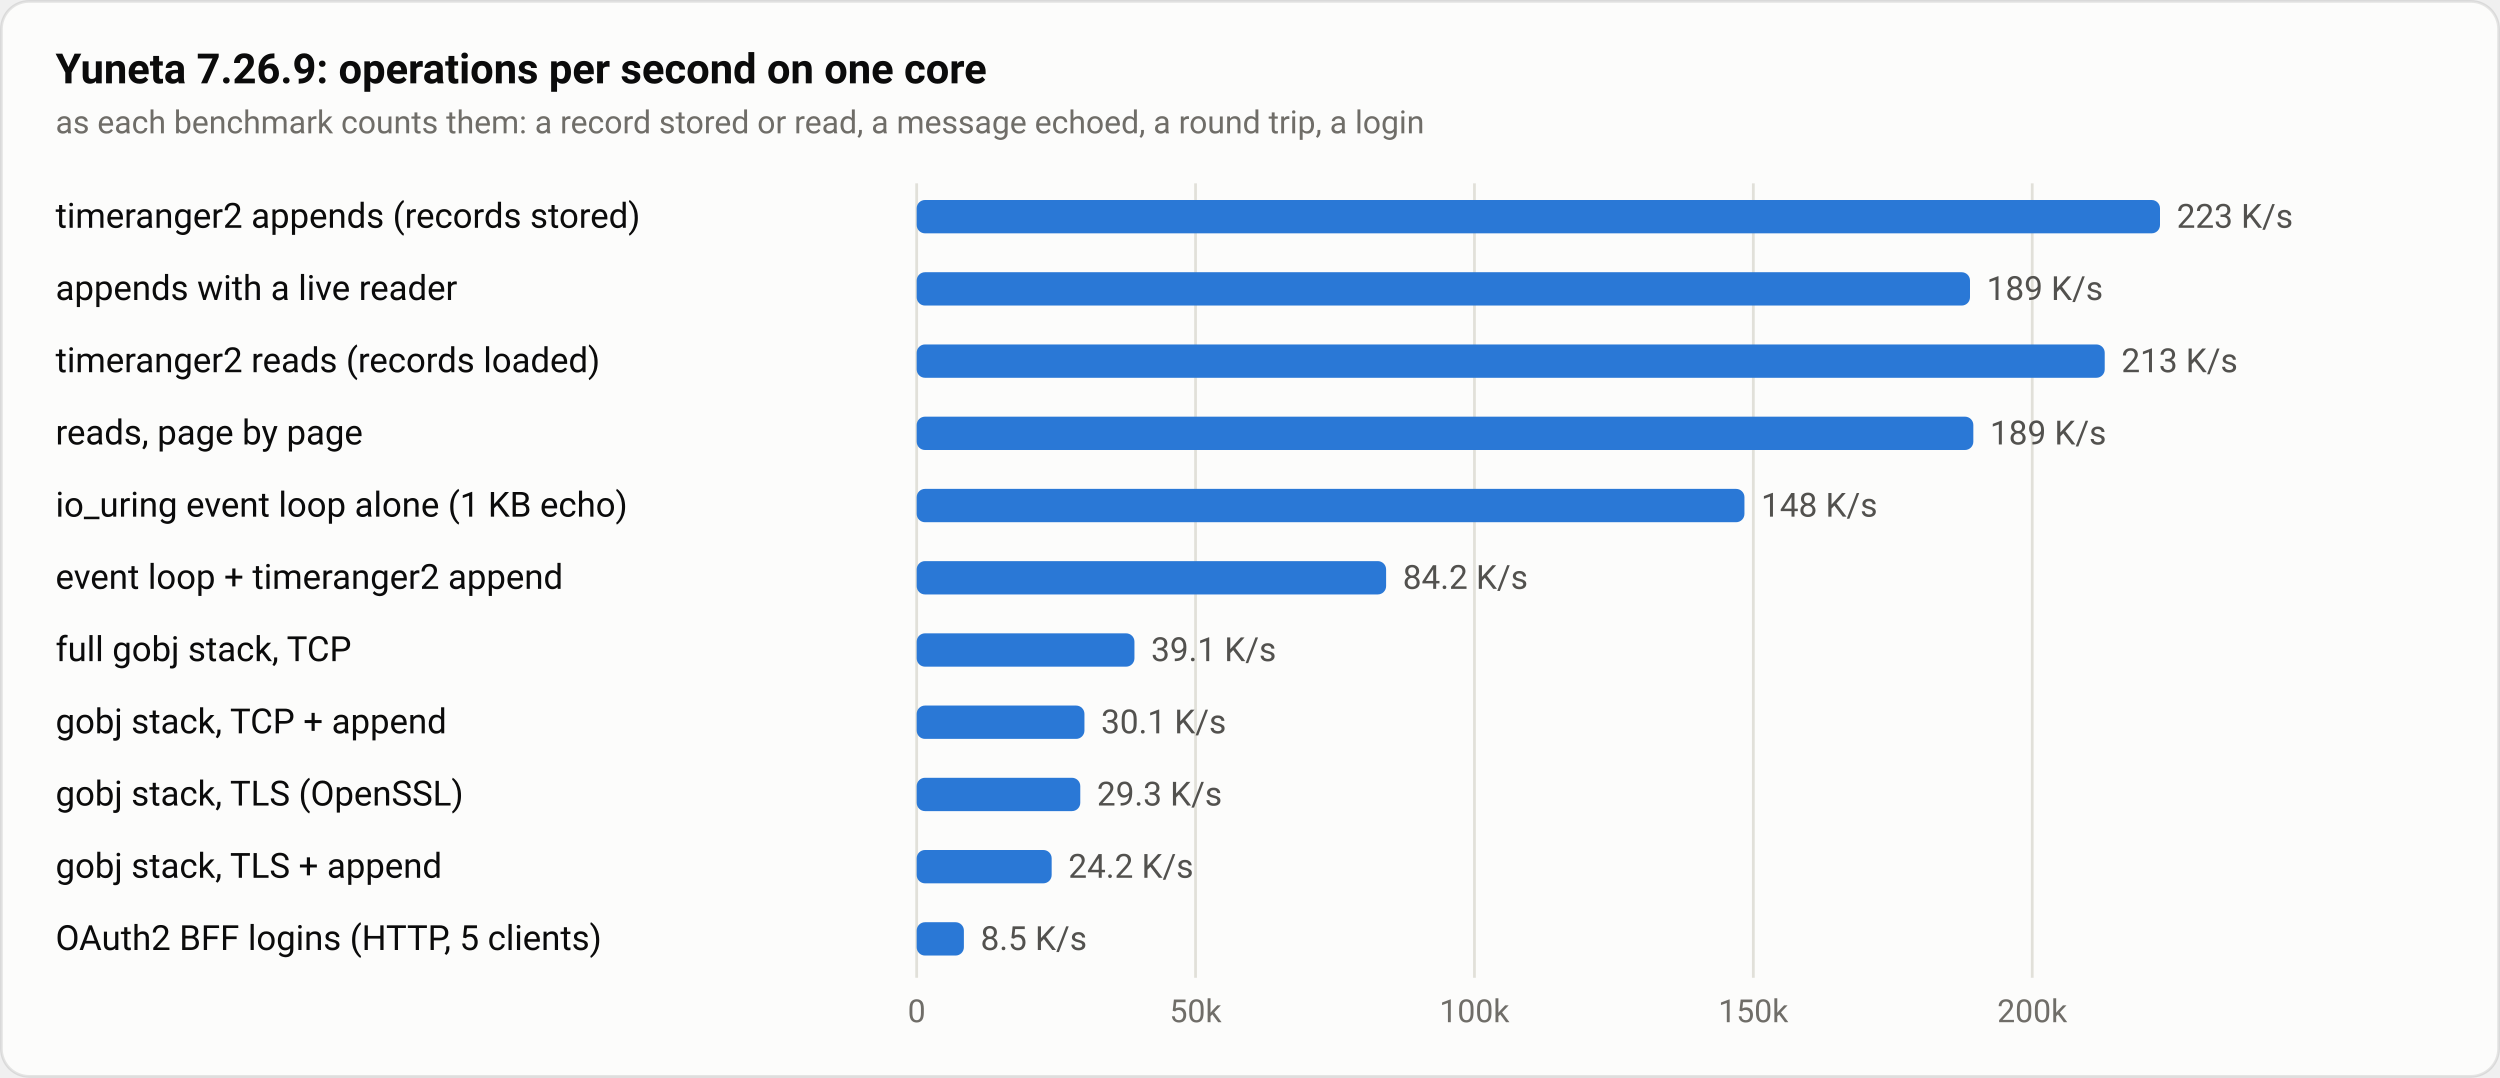
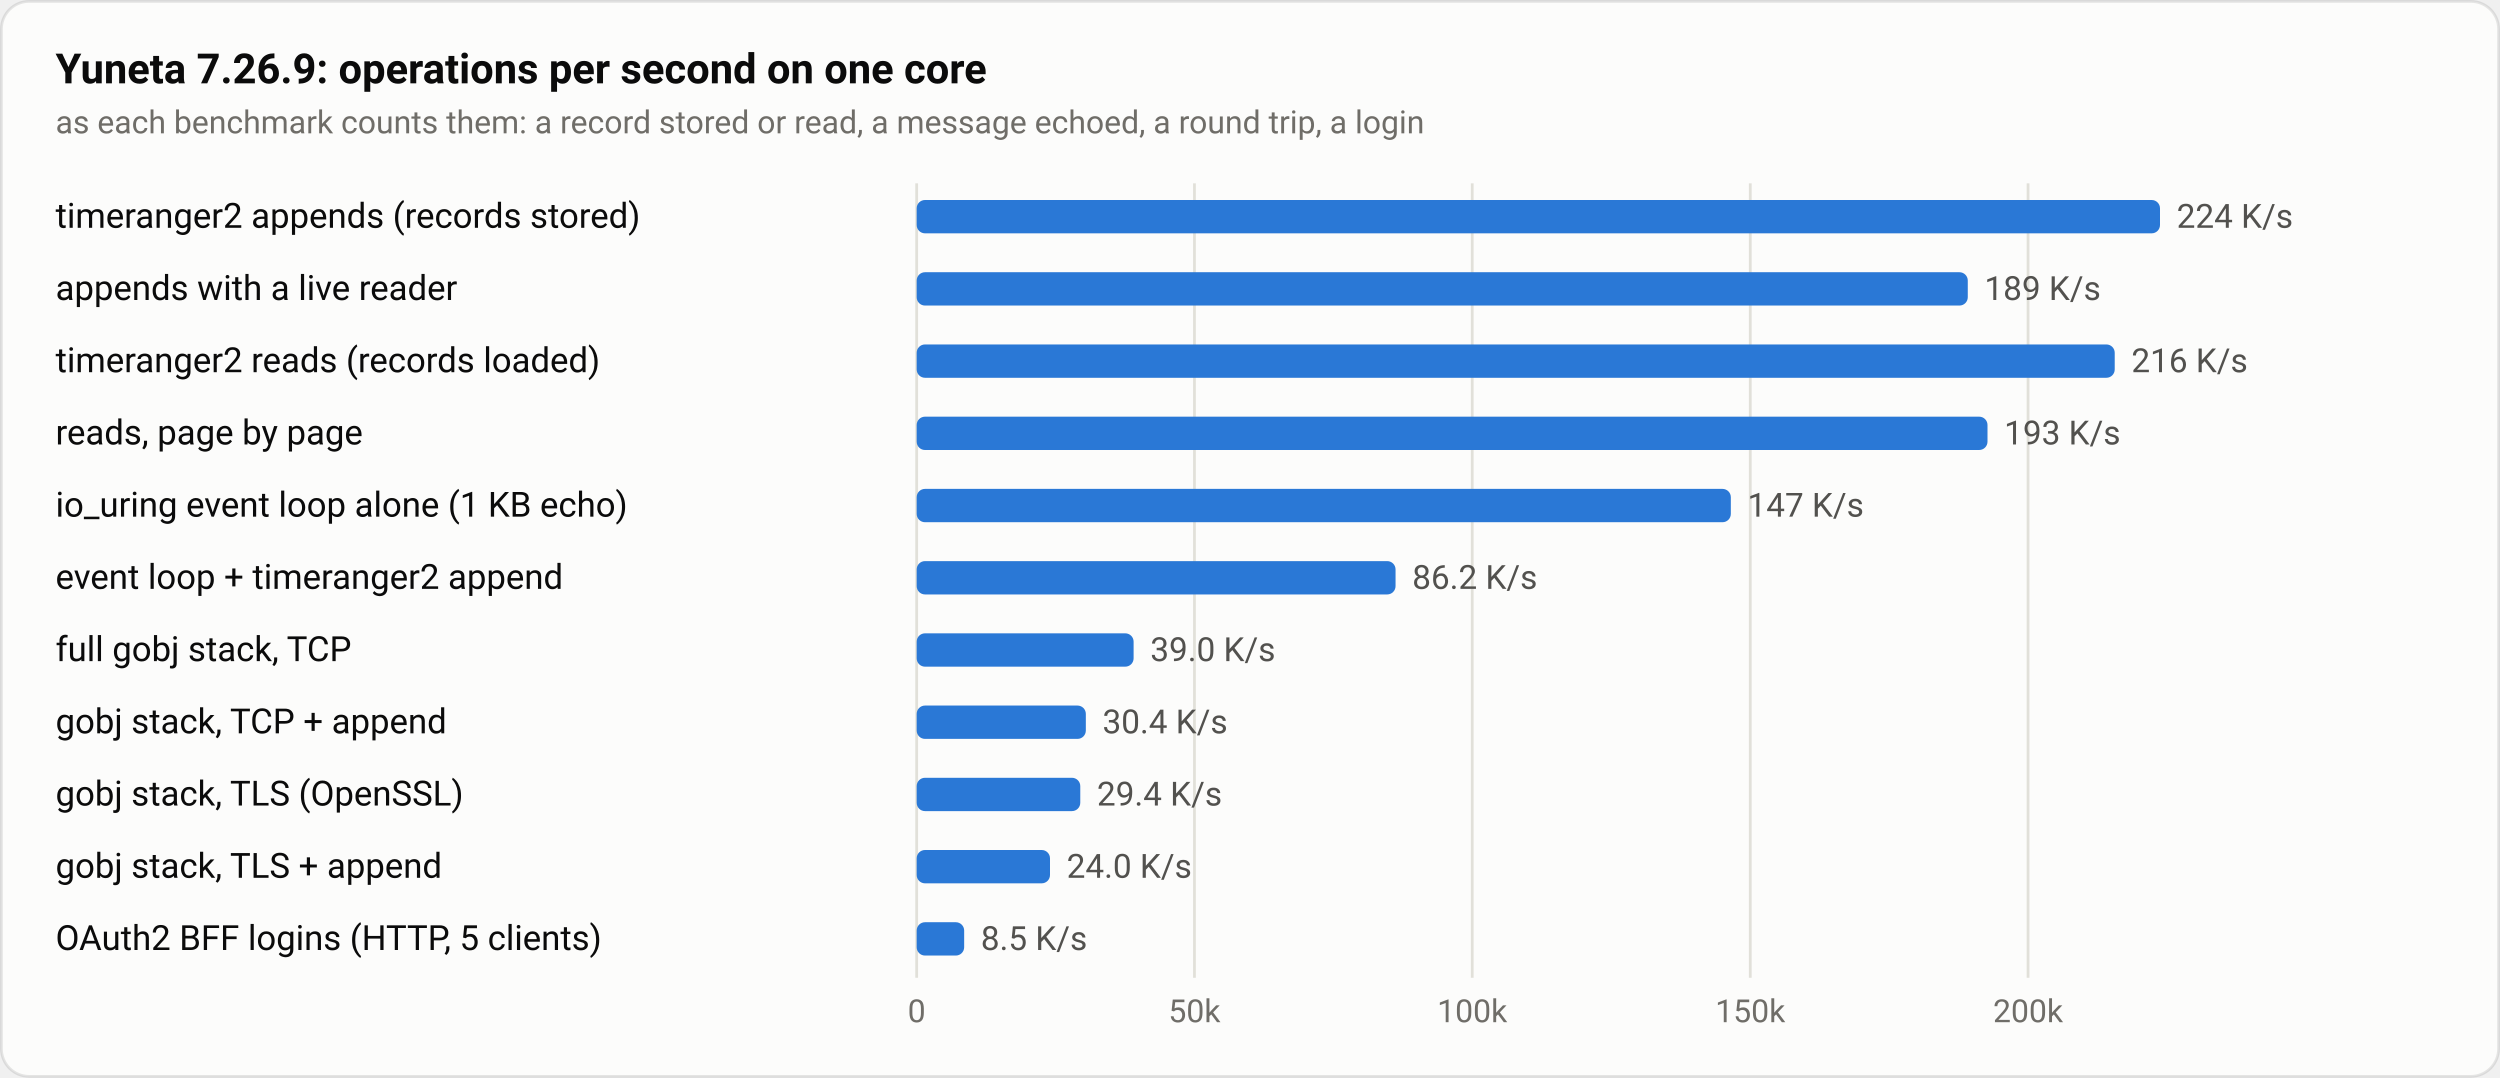
<svg xmlns="http://www.w3.org/2000/svg" viewBox="0 0 900 388" width="900" font-family="system-ui, -apple-system, 'Segoe UI', Roboto, sans-serif" role="img" aria-label="Yuneta 7.26.9: operations per second on one core">
  <style>
  .bg { fill: #fcfcfb; stroke: rgba(11,11,11,0.10); }
  .t { fill: #0b0b0b; font-size: 15px; font-weight: 600; }
  .l { fill: #0b0b0b; font-size: 12.5px; }
  .m { fill: #6f6d68; font-size: 11.5px; }
  .g { fill: #6f6d68; font-size: 11px; font-weight: 700; letter-spacing: 0.06em; }
  .v { fill: #52514e; font-size: 12px; }
  .grid { stroke: #e1e0d9; stroke-width: 1; }
  .zero { stroke: #a3a198; stroke-width: 1; }
  .gain { fill: #2a78d6; } .price { fill: #e34948; } .noise { fill: #b9b7ae; }
  .cur { fill: #2a78d6; } .prev { fill: #9b9991; }
  .curl { stroke: #2a78d6; stroke-width: 2; fill: none; }
  .w { stroke: #52514e; stroke-width: 1.5; }
  @media (prefers-color-scheme: dark) {
    .bg { fill: #1a1a19; stroke: rgba(255,255,255,0.10); }
    .t, .l { fill: #ffffff; } .m, .g { fill: #a3a198; } .v { fill: #c3c2b7; }
    .grid { stroke: #2c2c2a; } .zero { stroke: #5c5b56; }
    .gain, .cur { fill: #3987e5; } .price { fill: #e66767; } .noise { fill: #5c5b56; } .prev { fill: #7a786f; }
    .curl { stroke: #3987e5; } .w { stroke: #c3c2b7; }
  }
</style>
  <rect class="bg" x="0.5" y="0.5" width="899" height="387" rx="10" />
  <line class="grid" x1="330.0" x2="330.0" y1="66" y2="352" />
  <text class="m" x="330.0" y="368" text-anchor="middle">0</text>
-   <line class="grid" x1="430.4" x2="430.4" y1="66" y2="352" />
-   <text class="m" x="430.4" y="368" text-anchor="middle">50k</text>
-   <line class="grid" x1="530.8" x2="530.8" y1="66" y2="352" />
-   <text class="m" x="530.8" y="368" text-anchor="middle">100k</text>
-   <line class="grid" x1="631.2" x2="631.2" y1="66" y2="352" />
-   <text class="m" x="631.2" y="368" text-anchor="middle">150k</text>
-   <line class="grid" x1="731.6" x2="731.6" y1="66" y2="352" />
-   <text class="m" x="731.6" y="368" text-anchor="middle">200k</text>
+   <line class="grid" x1="430.0" x2="430.0" y1="66" y2="352" />
+   <text class="m" x="430.0" y="368" text-anchor="middle">50k</text>
+   <line class="grid" x1="530.0" x2="530.0" y1="66" y2="352" />
+   <text class="m" x="530.0" y="368" text-anchor="middle">100k</text>
+   <line class="grid" x1="630.1" x2="630.1" y1="66" y2="352" />
+   <text class="m" x="630.1" y="368" text-anchor="middle">150k</text>
+   <line class="grid" x1="730.1" x2="730.1" y1="66" y2="352" />
+   <text class="m" x="730.1" y="368" text-anchor="middle">200k</text>
  <text class="t" x="20" y="30">Yuneta 7.26.9: operations per second on one core</text>
  <text class="m" x="20" y="48">as each benchmark counts them: a record stored or read, a message echoed, a round trip, a login</text>
  <text class="l" x="20" y="82">timeranger2 appends (records stored)</text>
  <rect class="cur" x="330" y="72" width="447.6" height="12" rx="3" />
-   <text class="v" x="783.6" y="82">223 K/s</text>
+   <text class="v" x="783.6" y="82">224 K/s</text>
  <text class="l" x="20" y="108">appends with a live reader</text>
-   <rect class="cur" x="330" y="98" width="379.2" height="12" rx="3" />
-   <text class="v" x="715.2" y="108">189 K/s</text>
+   <rect class="cur" x="330" y="98" width="378.4" height="12" rx="3" />
+   <text class="v" x="714.4" y="108">189 K/s</text>
  <text class="l" x="20" y="134">timeranger2 reads (records loaded)</text>
-   <rect class="cur" x="330" y="124" width="427.7" height="12" rx="3" />
-   <text class="v" x="763.7" y="134">213 K/s</text>
+   <rect class="cur" x="330" y="124" width="431.3" height="12" rx="3" />
+   <text class="v" x="767.3" y="134">216 K/s</text>
  <text class="l" x="20" y="160">reads, page by page</text>
-   <rect class="cur" x="330" y="150" width="380.4" height="12" rx="3" />
-   <text class="v" x="716.4" y="160">189 K/s</text>
+   <rect class="cur" x="330" y="150" width="385.5" height="12" rx="3" />
+   <text class="v" x="721.5" y="160">193 K/s</text>
  <text class="l" x="20" y="186">io_uring event loop alone (1 KB echo)</text>
-   <rect class="cur" x="330" y="176" width="298.0" height="12" rx="3" />
-   <text class="v" x="634.0" y="186">148 K/s</text>
+   <rect class="cur" x="330" y="176" width="293.1" height="12" rx="3" />
+   <text class="v" x="629.1" y="186">147 K/s</text>
  <text class="l" x="20" y="212">event loop + timeranger2 append</text>
-   <rect class="cur" x="330" y="202" width="169.0" height="12" rx="3" />
-   <text class="v" x="505.0" y="212">84.2 K/s</text>
+   <rect class="cur" x="330" y="202" width="172.4" height="12" rx="3" />
+   <text class="v" x="508.4" y="212">86.2 K/s</text>
  <text class="l" x="20" y="238">full gobj stack, TCP</text>
-   <rect class="cur" x="330" y="228" width="78.4" height="12" rx="3" />
-   <text class="v" x="414.4" y="238">39.1 K/s</text>
+   <rect class="cur" x="330" y="228" width="78.1" height="12" rx="3" />
+   <text class="v" x="414.1" y="238">39.0 K/s</text>
  <text class="l" x="20" y="264">gobj stack, TCP + append</text>
-   <rect class="cur" x="330" y="254" width="60.4" height="12" rx="3" />
-   <text class="v" x="396.4" y="264">30.1 K/s</text>
+   <rect class="cur" x="330" y="254" width="60.9" height="12" rx="3" />
+   <text class="v" x="396.9" y="264">30.4 K/s</text>
  <text class="l" x="20" y="290">gobj stack, TLS (OpenSSL)</text>
  <rect class="cur" x="330" y="280" width="58.9" height="12" rx="3" />
-   <text class="v" x="394.9" y="290">29.3 K/s</text>
+   <text class="v" x="394.9" y="290">29.4 K/s</text>
  <text class="l" x="20" y="316">gobj stack, TLS + append</text>
-   <rect class="cur" x="330" y="306" width="48.6" height="12" rx="3" />
-   <text class="v" x="384.6" y="316">24.2 K/s</text>
+   <rect class="cur" x="330" y="306" width="48.0" height="12" rx="3" />
+   <text class="v" x="384.0" y="316">24.0 K/s</text>
  <text class="l" x="20" y="342">OAuth2 BFF logins (HTTP, 5 clients)</text>
-   <rect class="cur" x="330" y="332" width="17.0" height="12" rx="3" />
-   <text class="v" x="353.0" y="342">8.5 K/s</text>
+   <rect class="cur" x="330" y="332" width="17.1" height="12" rx="3" />
+   <text class="v" x="353.1" y="342">8.5 K/s</text>
</svg>
